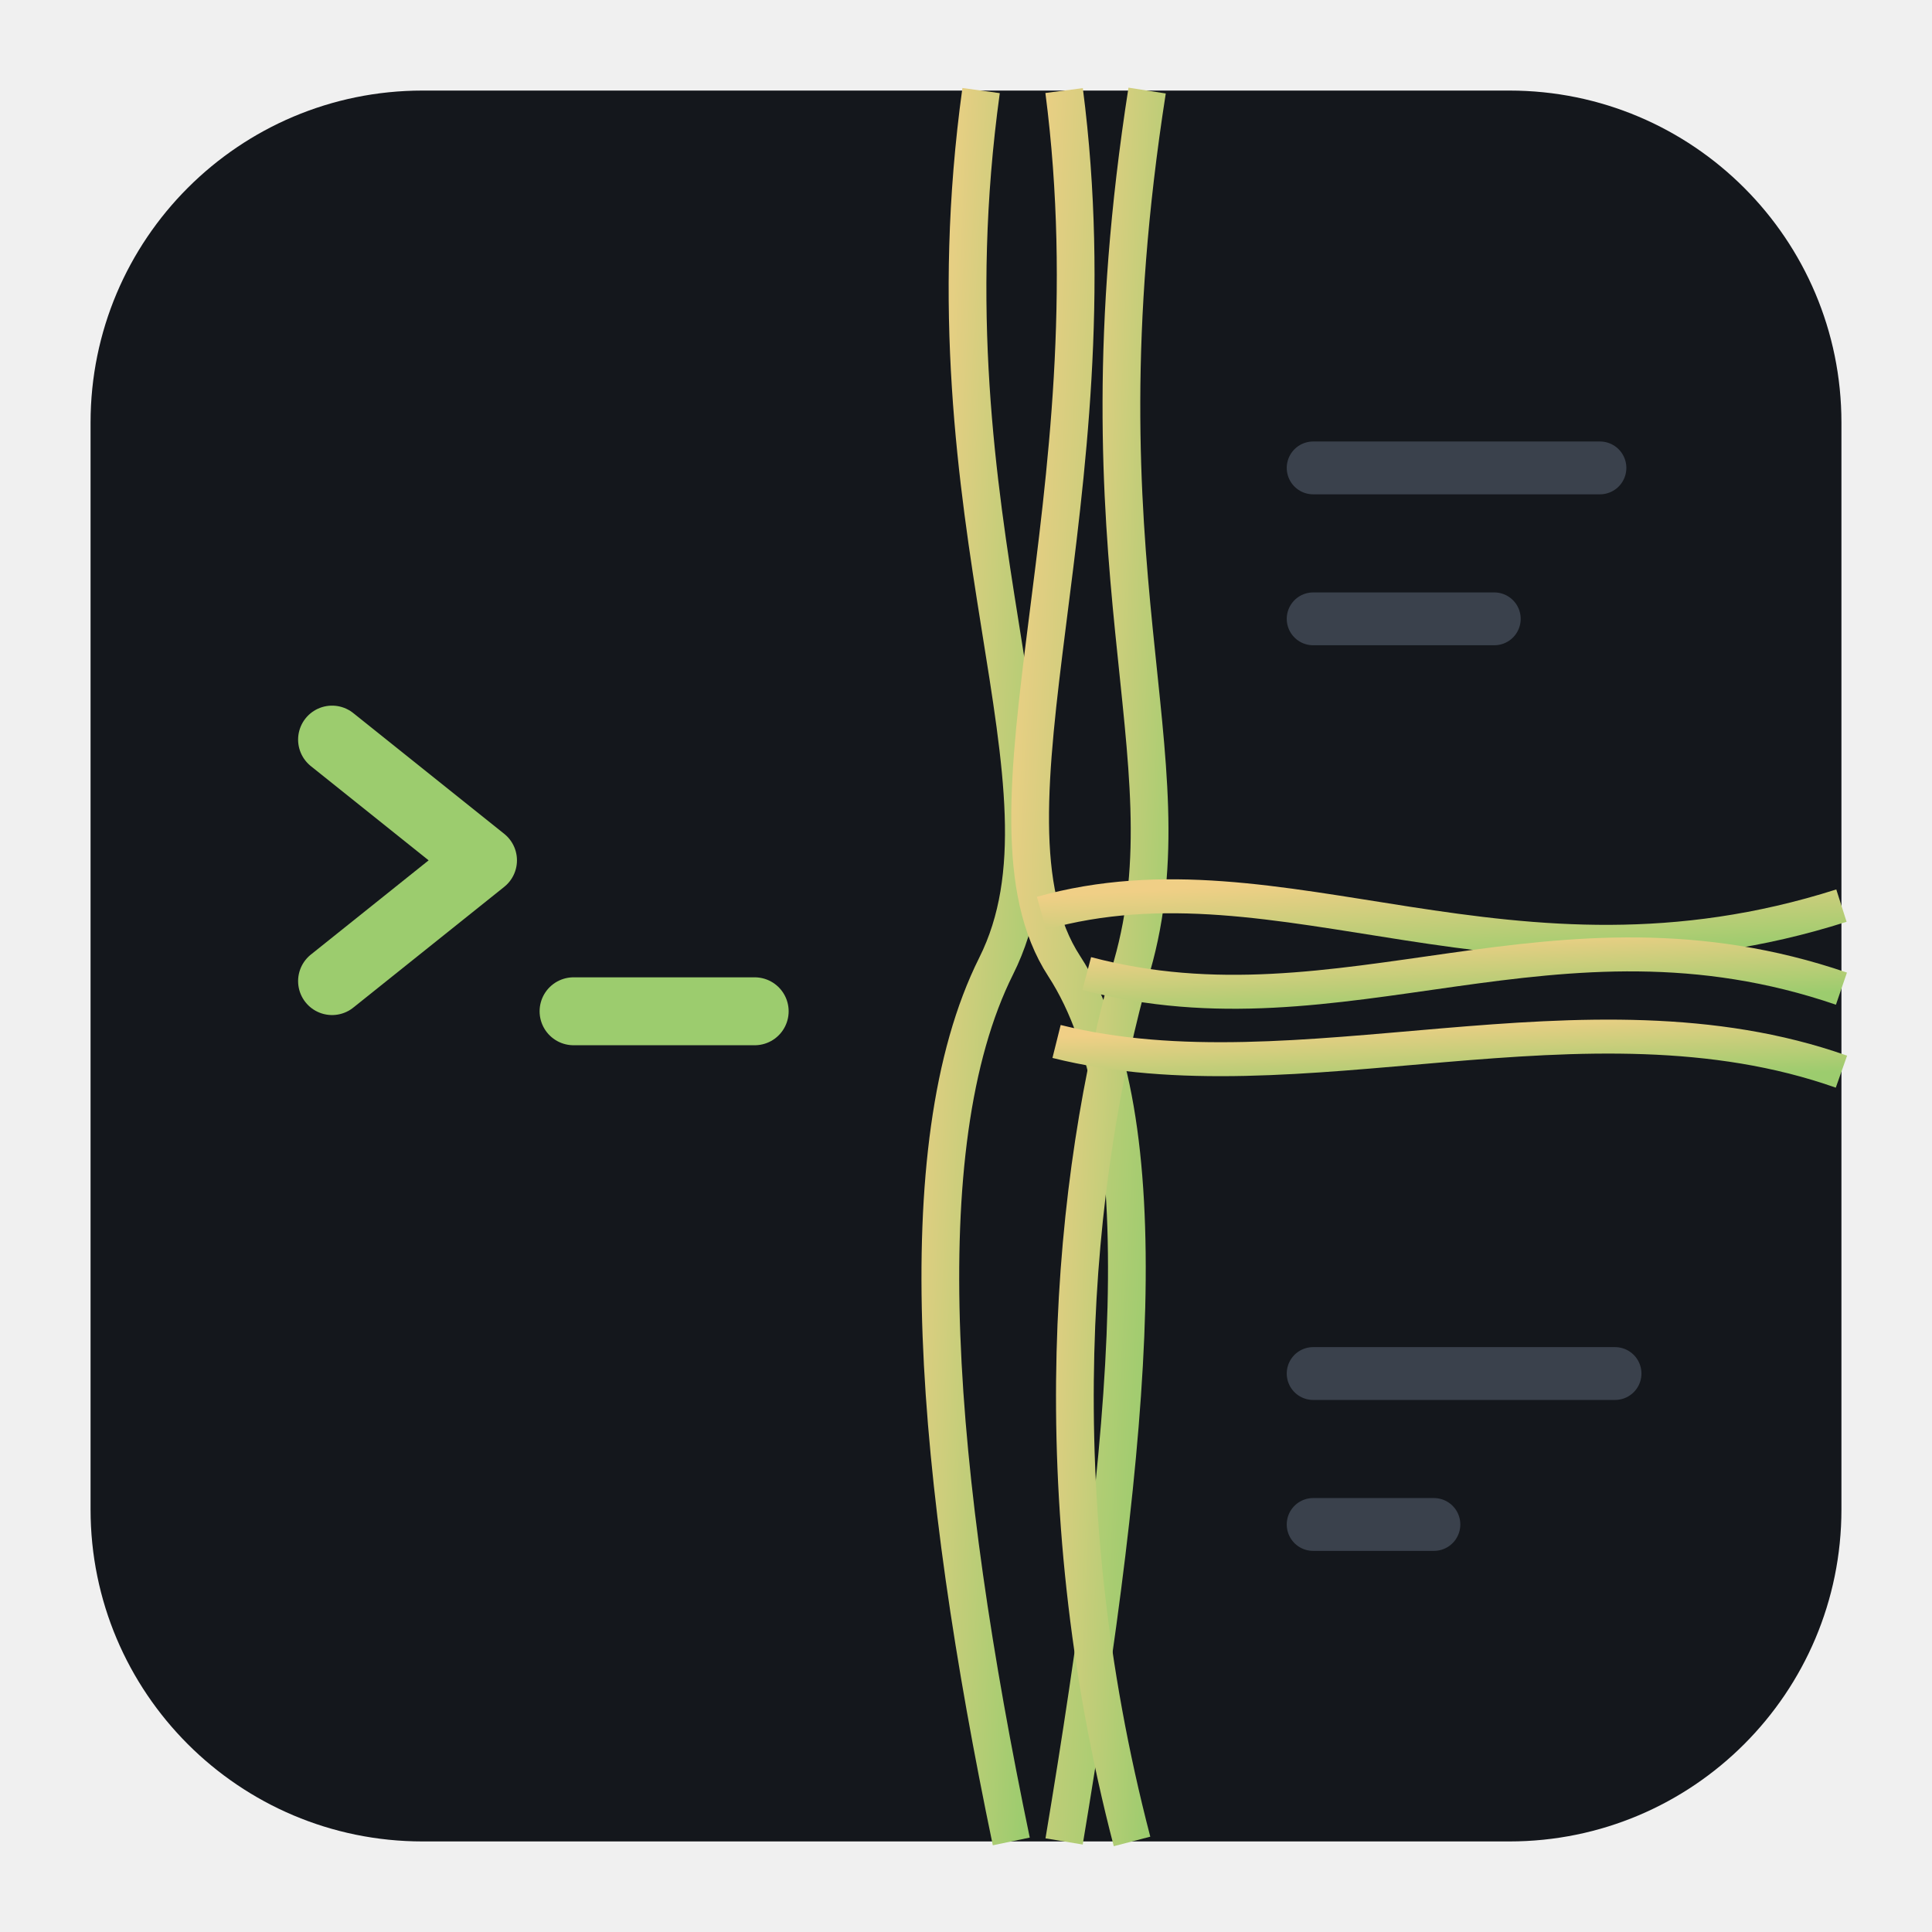
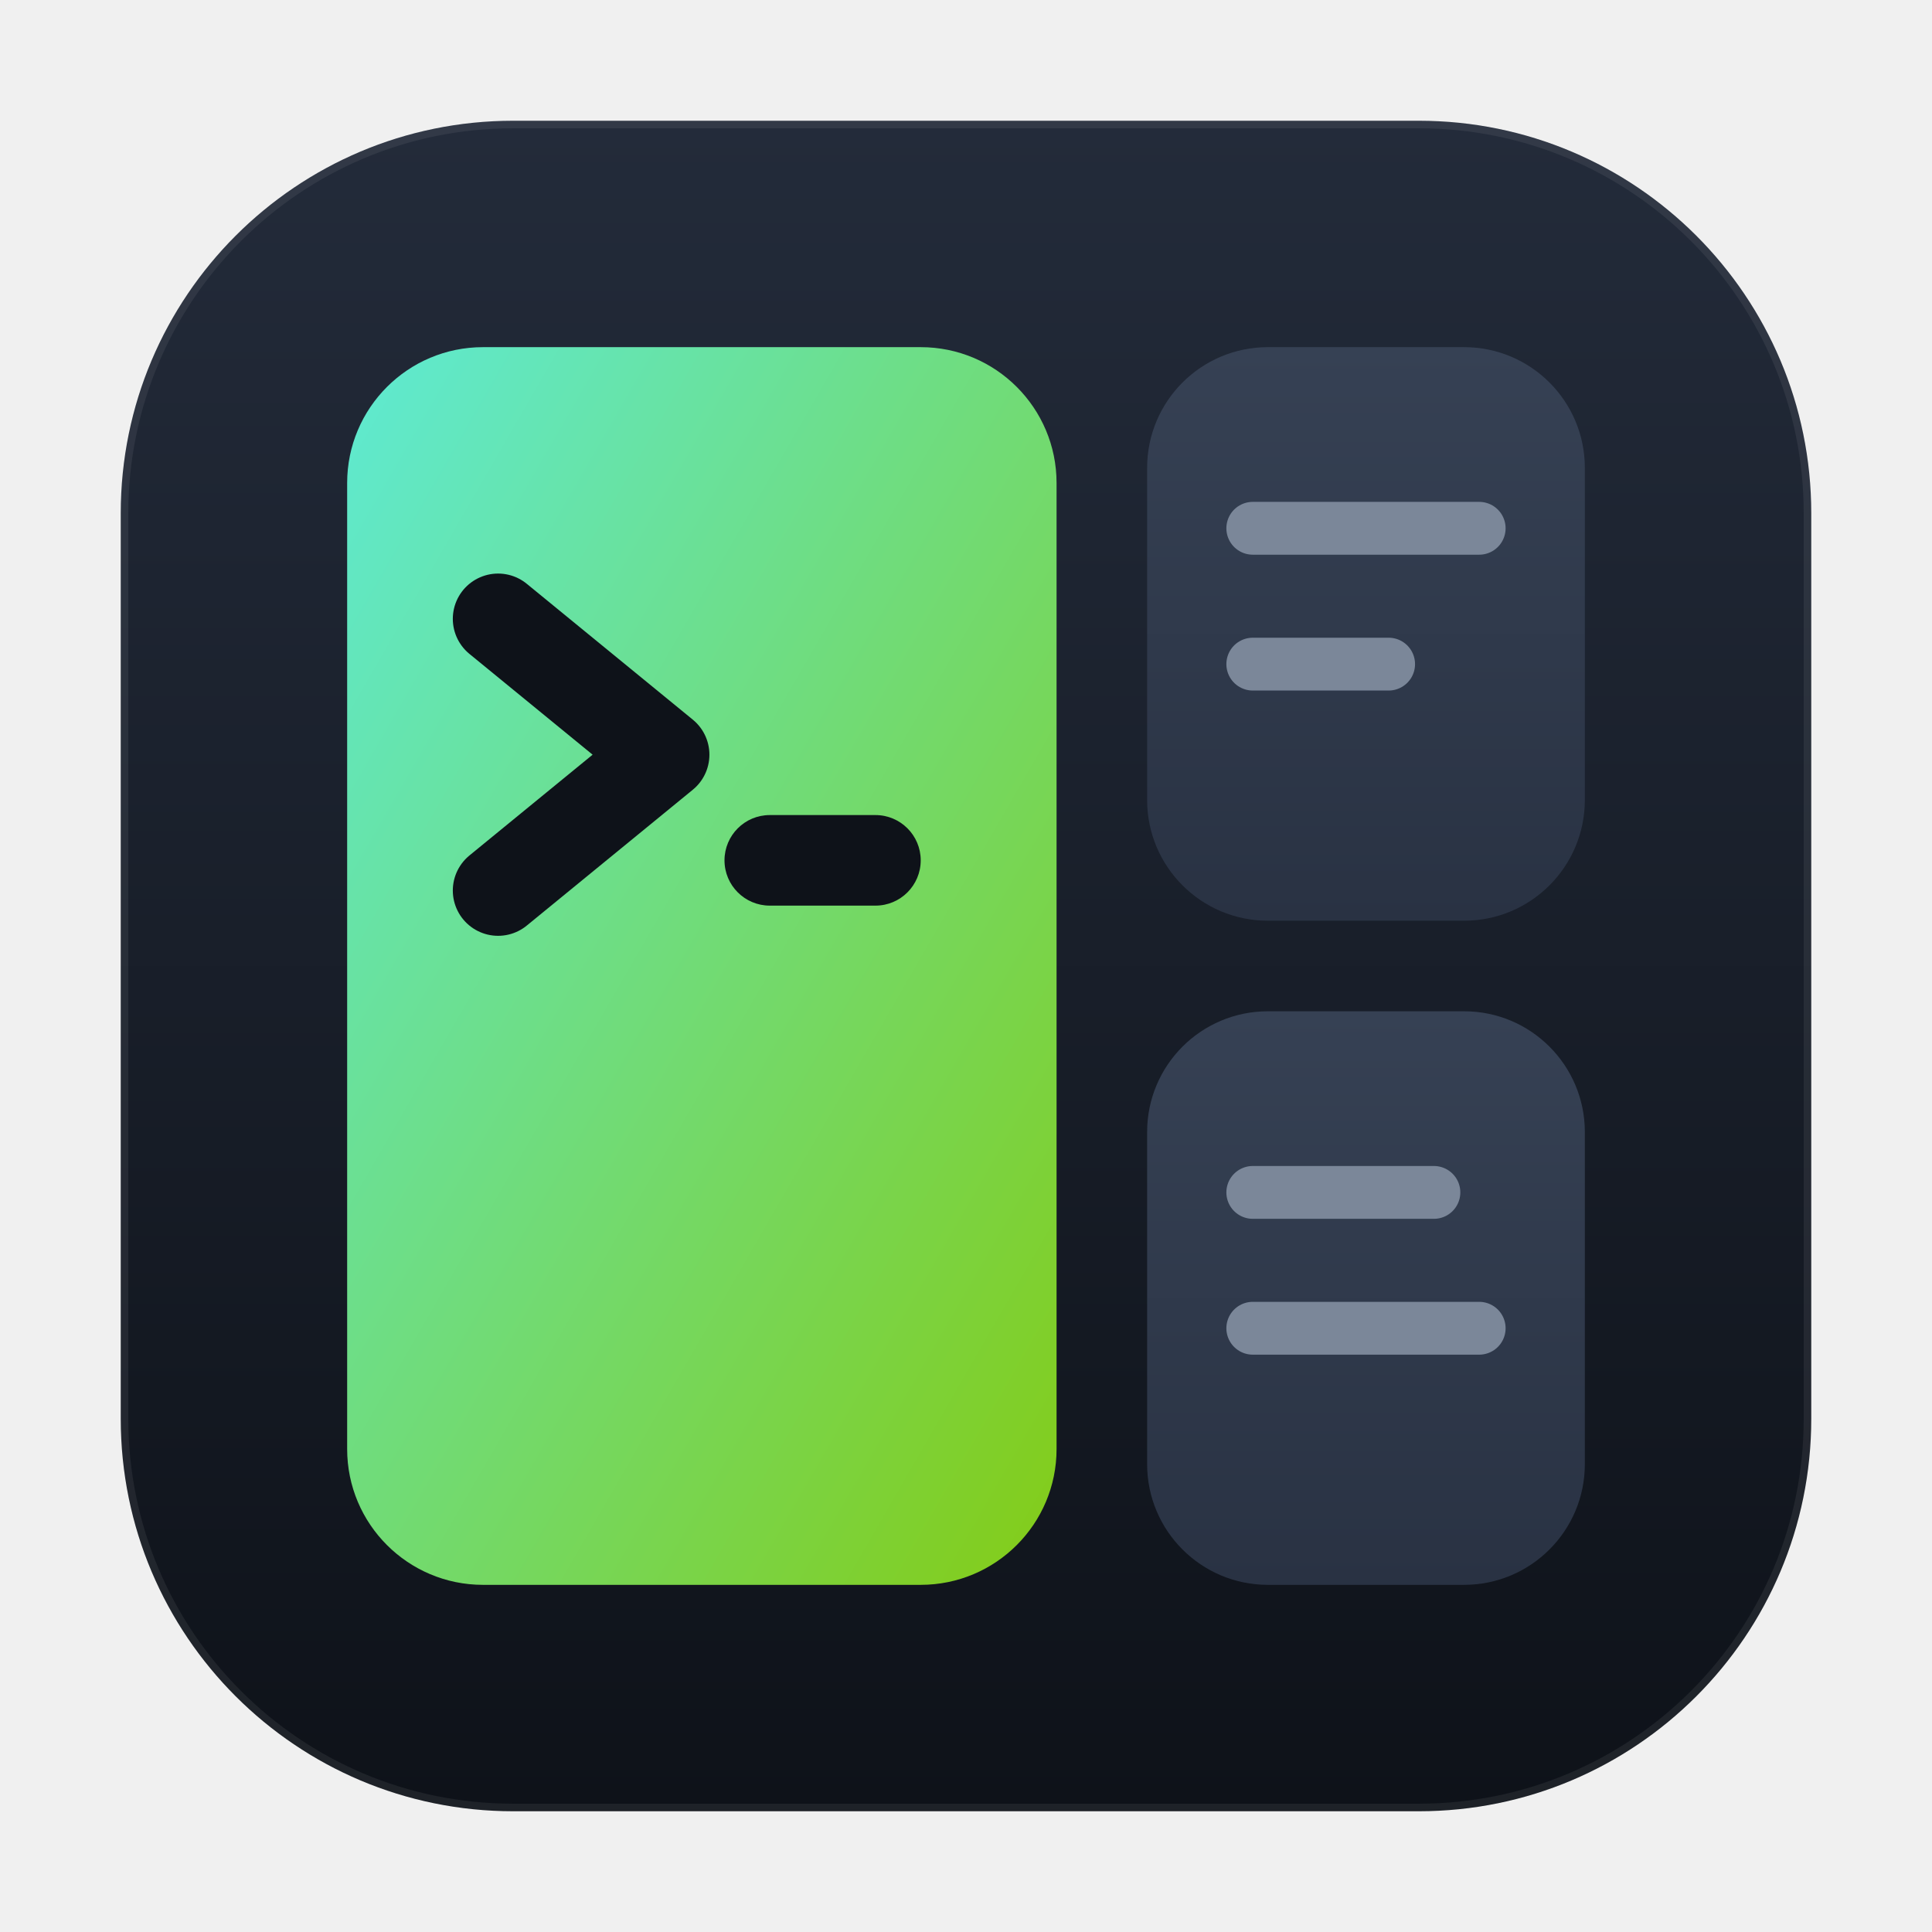
<svg xmlns="http://www.w3.org/2000/svg" viewBox="0 0 256 256" width="256" height="256" role="img" aria-label="lif">
  <defs>
-     <linearGradient id="fiber" x1="0" y1="0" x2="1" y2="1">
-       <stop offset="0" stop-color="#f0cf86" />
-       <stop offset="1" stop-color="#9ccc6e" />
+     <linearGradient id="bg" x1="0" y1="0" x2="0" y2="1">
+       <stop offset="0" stop-color="#232b3a" />
+       <stop offset="1" stop-color="#0e1219" />
+     </linearGradient>
+     <linearGradient id="active" x1="0" y1="0" x2="1" y2="1">
+       <stop offset="0" stop-color="#5eead4" />
+       <stop offset="1" stop-color="#84cc16" />
+     </linearGradient>
+     <linearGradient id="pane" x1="0" y1="0" x2="0" y2="1">
+       <stop offset="0" stop-color="#364154" />
+       <stop offset="1" stop-color="#293243" />
    </linearGradient>
  </defs>
-   <rect x="12" y="12" width="232" height="232" rx="44" fill="#14171c" />
-   <g fill="none" stroke="url(#fiber)" stroke-linecap="butt">
-     <g stroke-width="5">
-       <path d="M130 12 C 122 70, 144 104, 132 128 S 124 196, 134 244" />
-       <path d="M141 12 C 148 66, 128 108, 141 128 S 150 190, 141 244" />
-       <path d="M152 12 C 142 76, 158 100, 150 128 S 138 198, 150 244" />
-     </g>
-     <g stroke-width="4.5">
-       <path d="M138 121 C 170 112, 200 134, 244 120" />
-       <path d="M144 129 C 178 138, 206 118, 244 131" />
-       <path d="M140 138 C 172 146, 210 130, 244 142" />
-     </g>
-   </g>
-   <g fill="none" stroke="#9ccc6e" stroke-width="9" stroke-linecap="round" stroke-linejoin="round">
-     <path d="M44 98 L64 114 L44 130" />
-     <path d="M76 134 H100" />
-   </g>
-   <g stroke="#3a414c" stroke-width="7" stroke-linecap="round">
-     <path d="M174 62 H212" />
-     <path d="M174 82 H198" />
-     <path d="M174 182 H214" />
-     <path d="M174 202 H190" />
+   <rect x="16" y="16" width="224" height="224" rx="52" fill="url(#bg)" />
+   <rect x="16.5" y="16.5" width="223" height="223" rx="51.5" fill="none" stroke="#ffffff" stroke-opacity="0.07" />
+   <rect x="46" y="46" width="94" height="164" rx="18" fill="url(#active)" />
+   <rect x="152" y="46" width="58" height="76" rx="16" fill="url(#pane)" />
+   <rect x="152" y="134" width="58" height="76" rx="16" fill="url(#pane)" />
+   <path d="M66 82 L88 100 L66 118" fill="none" stroke="#0e1219" stroke-width="12" stroke-linecap="round" stroke-linejoin="round" />
+   <rect x="96" y="108" width="26" height="12" rx="6" fill="#0e1219" />
+   <g stroke="#7b8799" stroke-width="7" stroke-linecap="round">
+     <path d="M166 70 H196" />
+     <path d="M166 88 H184" />
+     <path d="M166 158 H190" />
+     <path d="M166 176 H196" />
  </g>
</svg>
